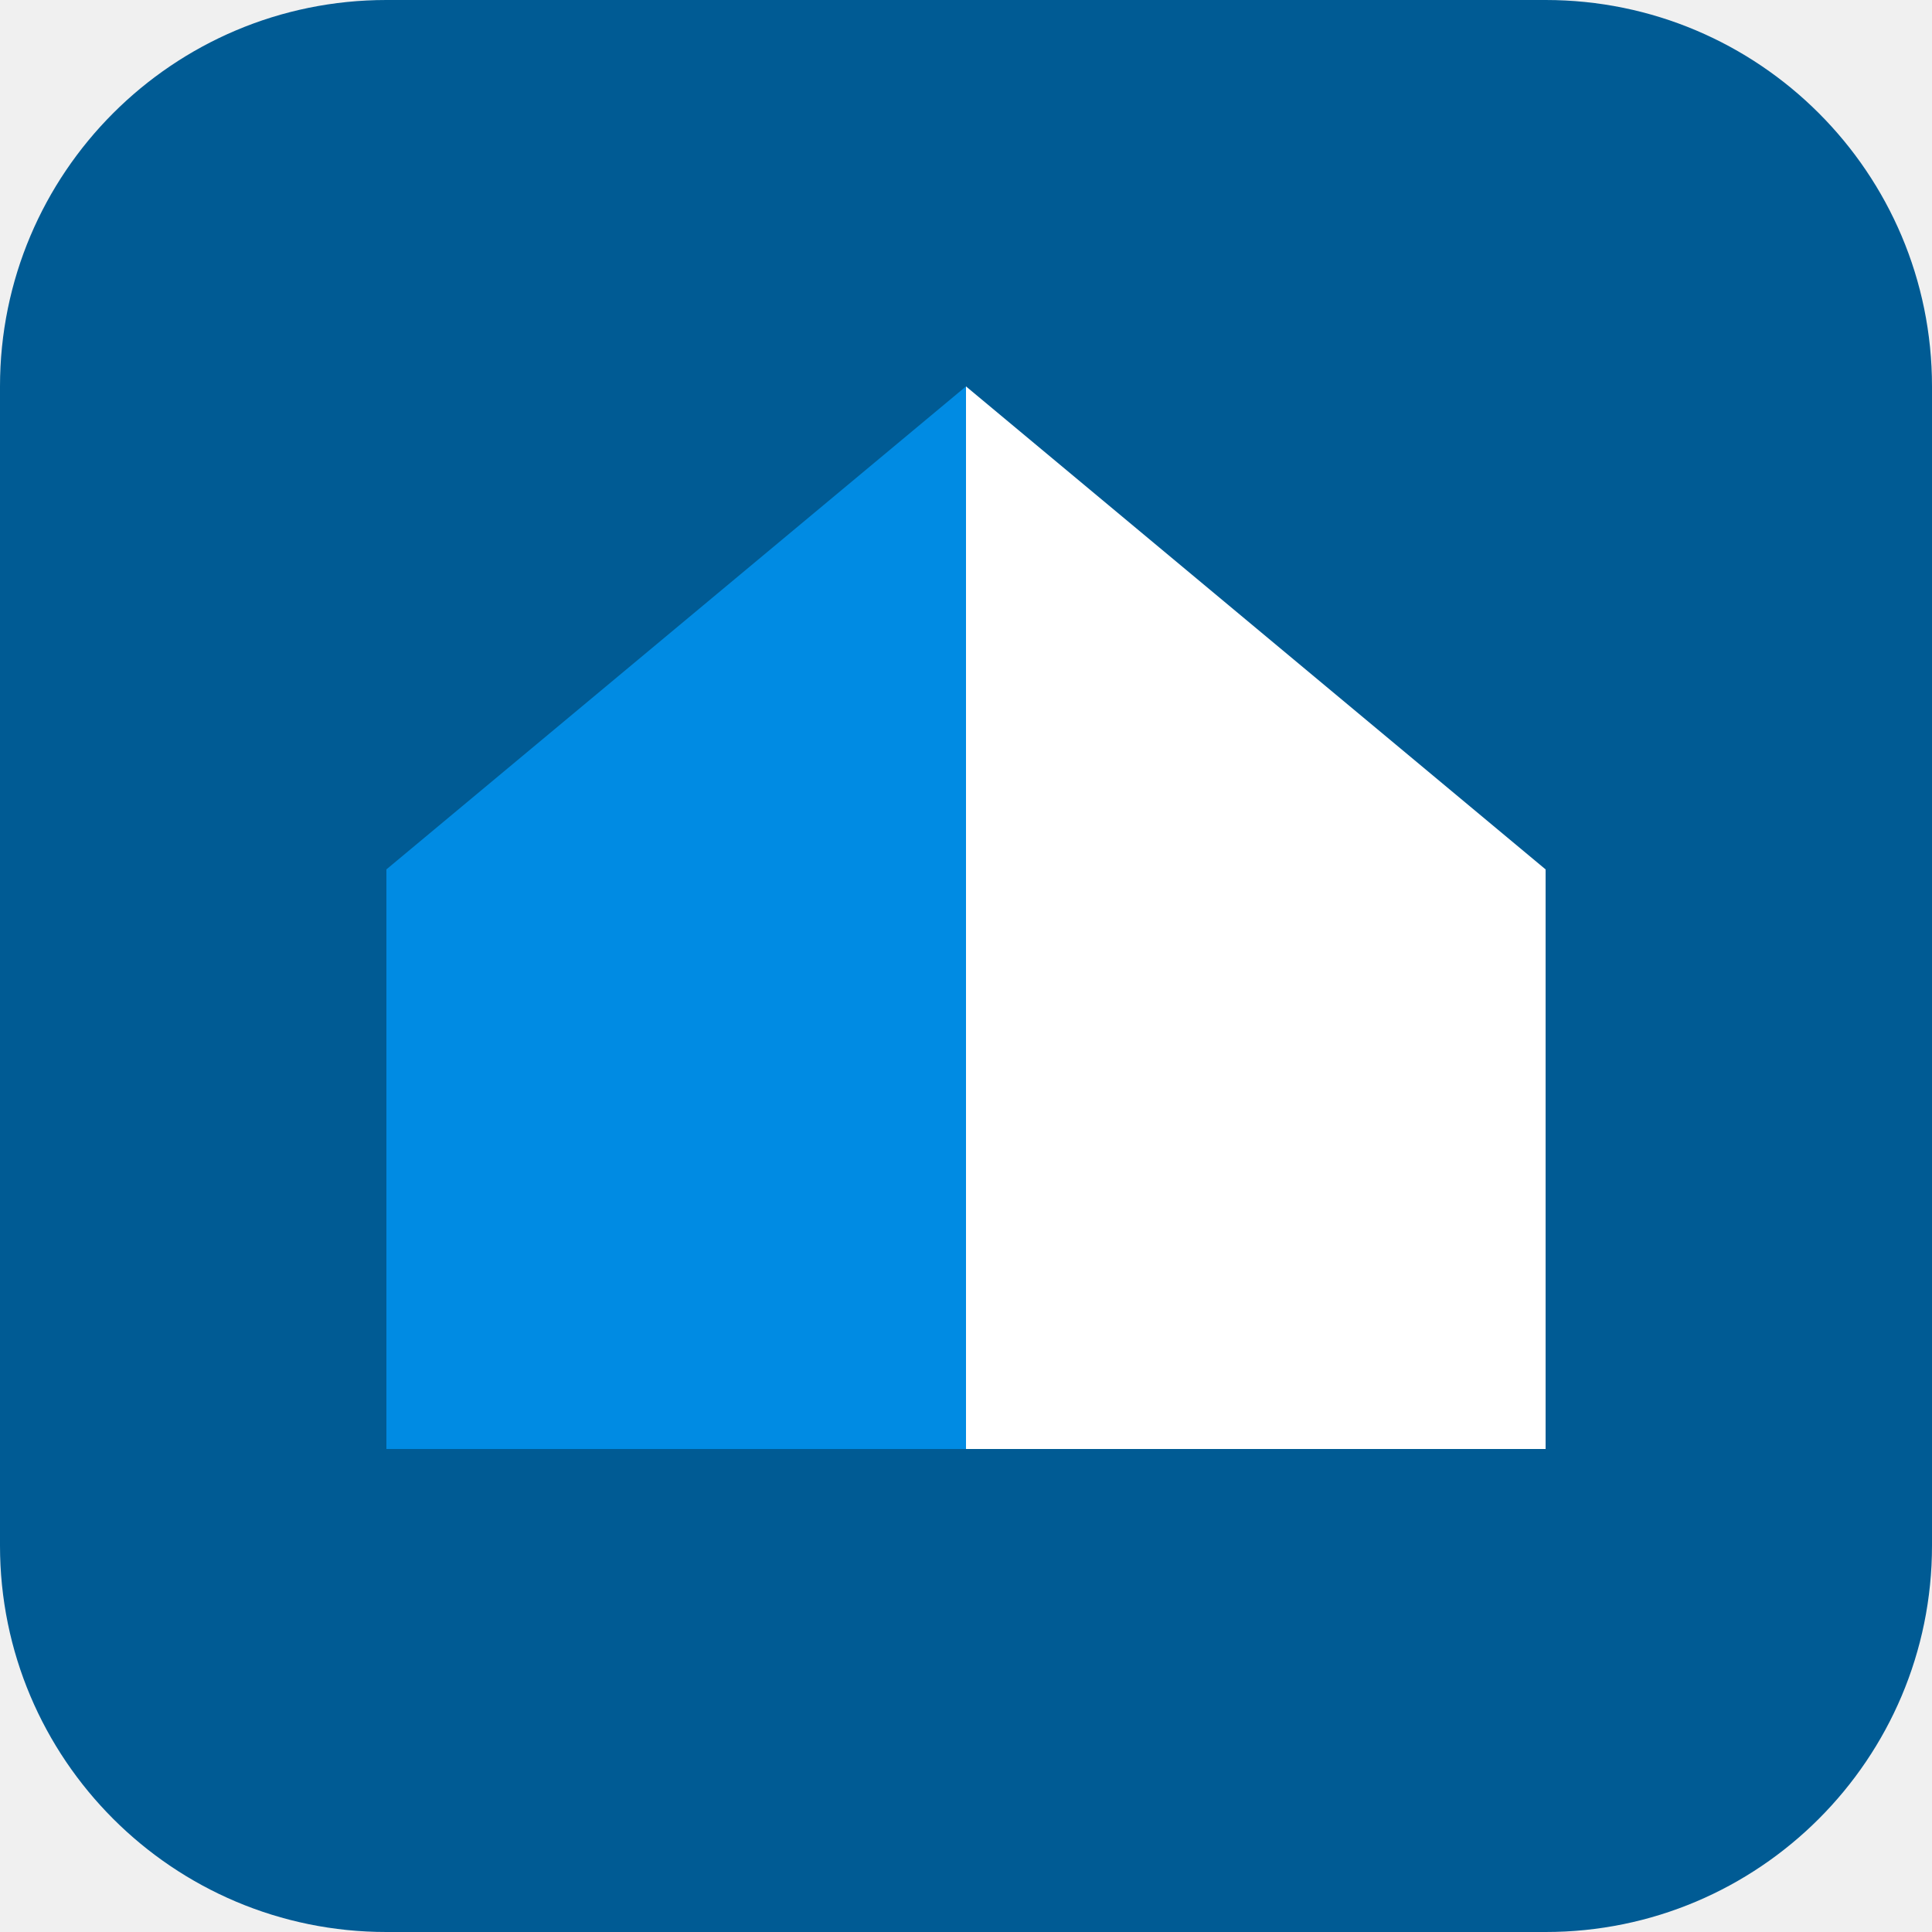
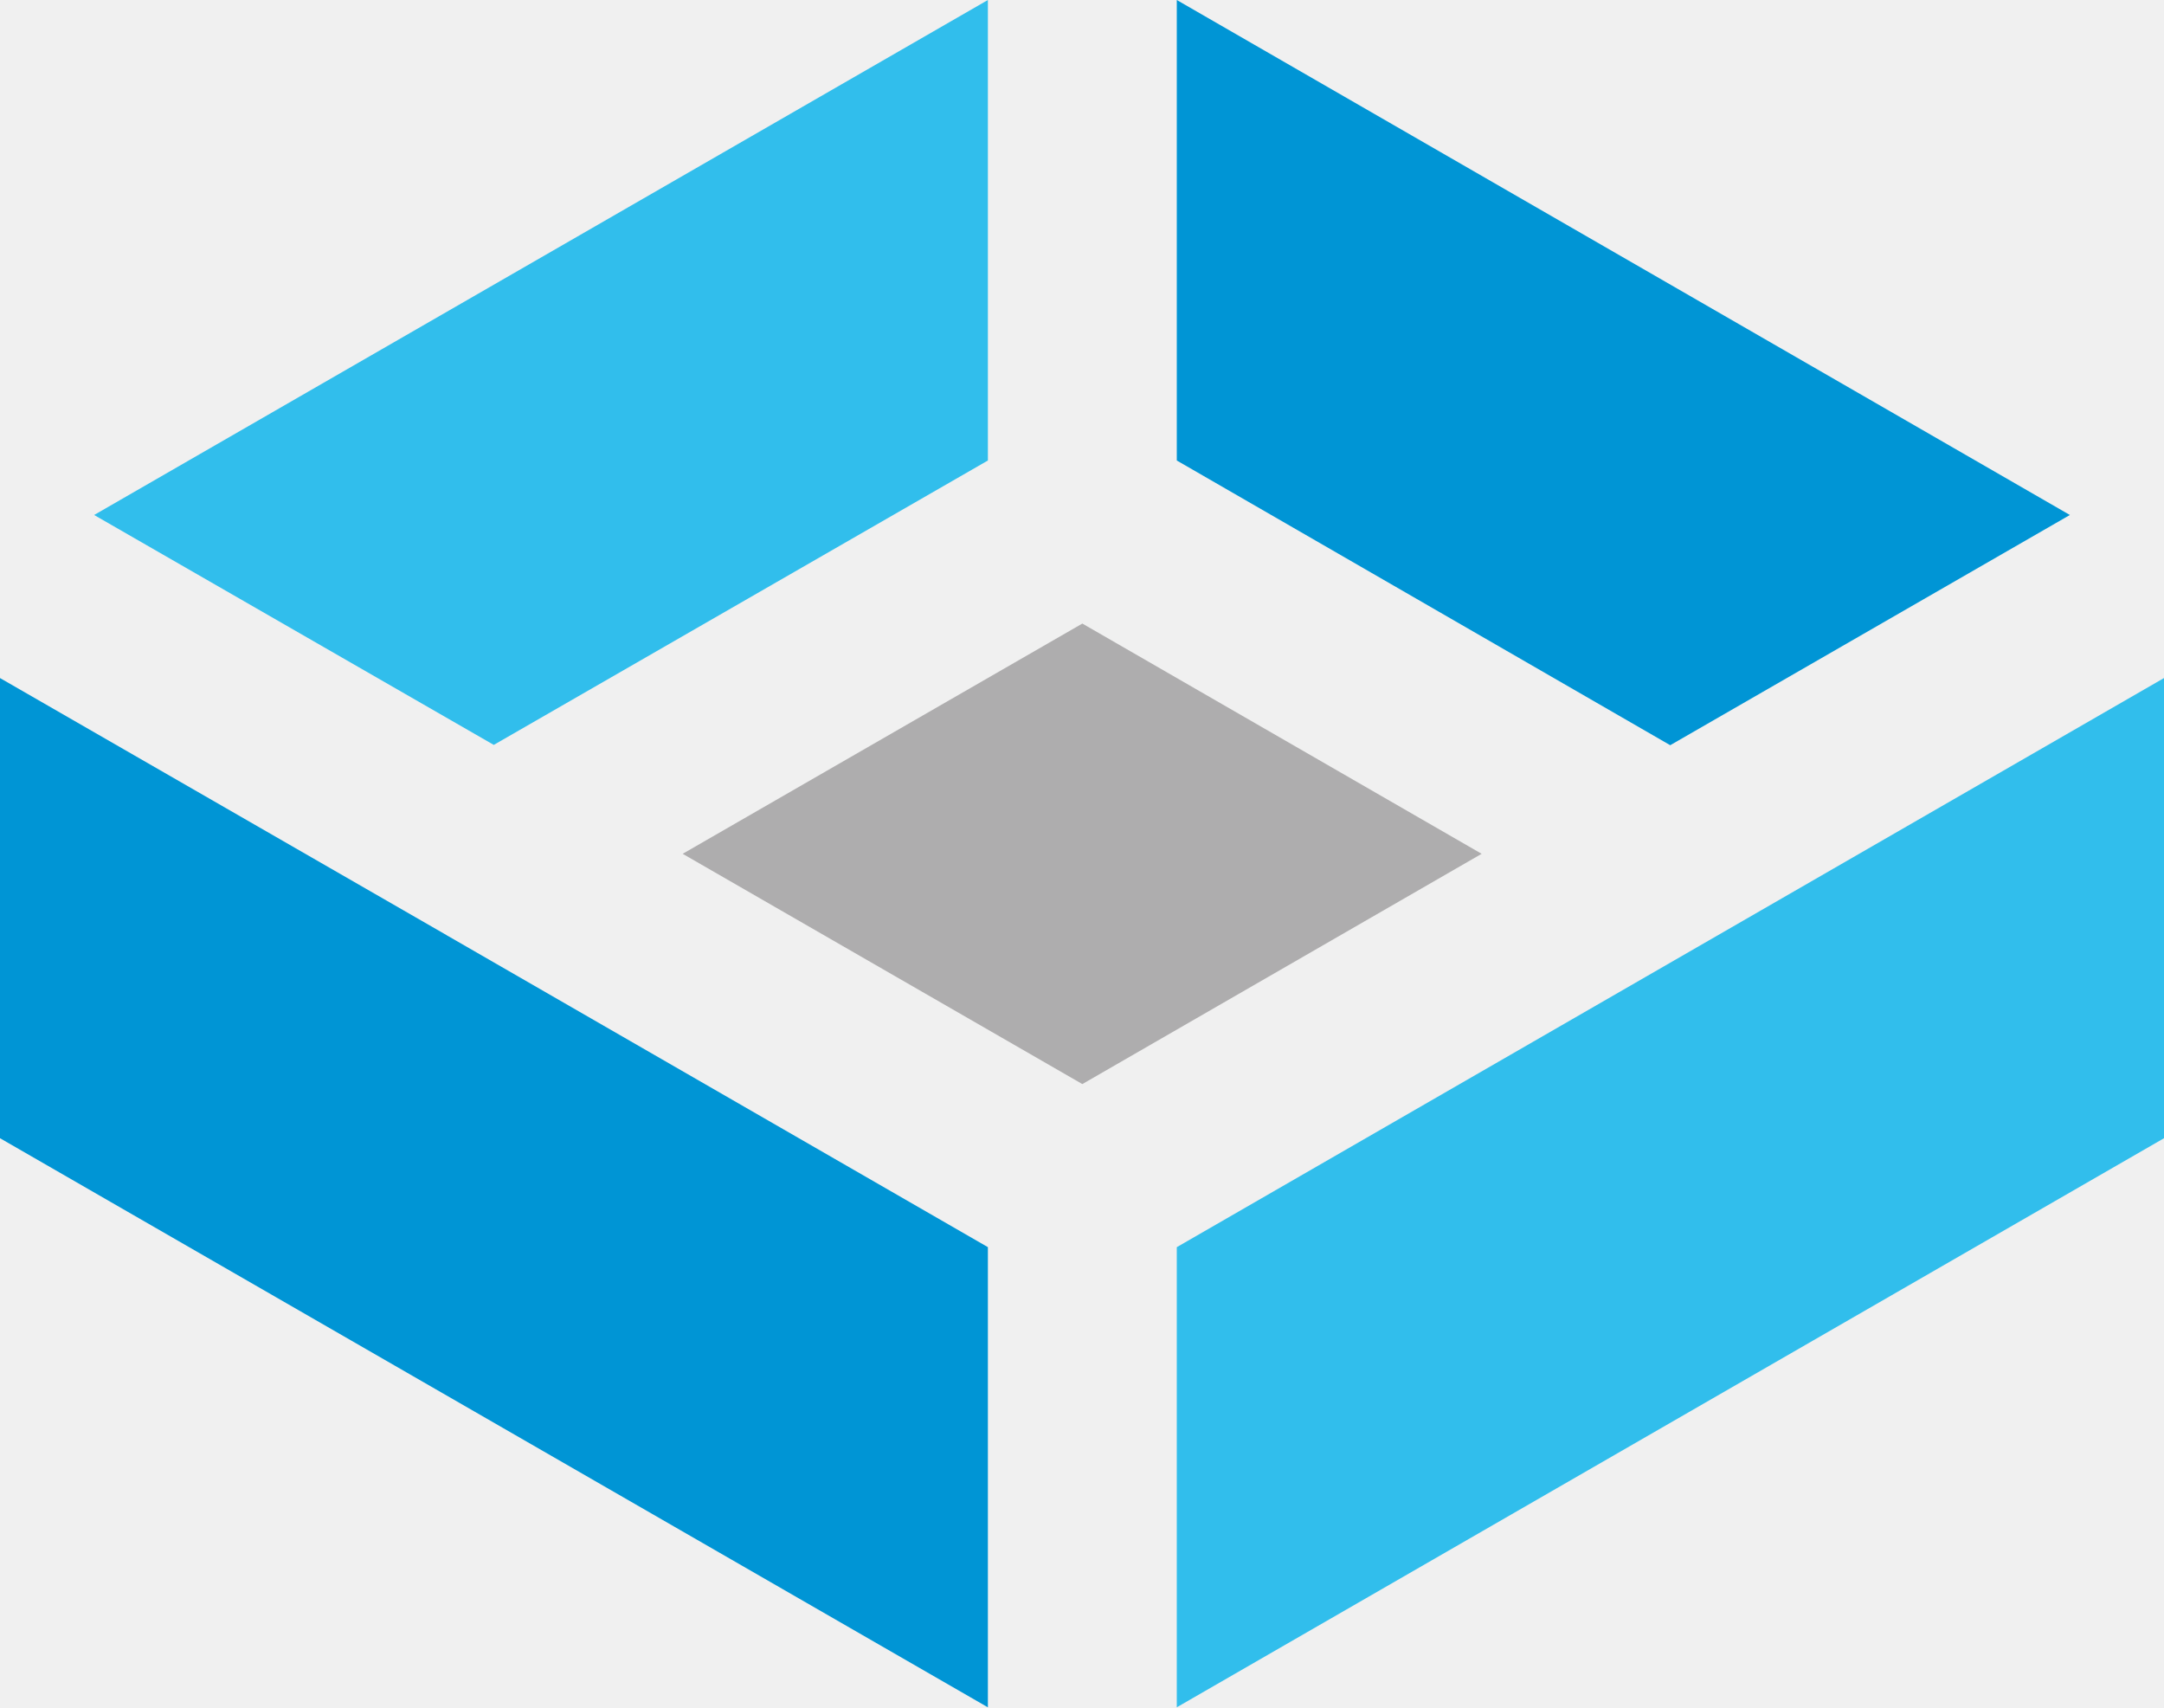
- <svg xmlns="http://www.w3.org/2000/svg" viewBox="0 0 100 100" width="100%" height="100%">
-   <rect width="100" height="100" rx="20" fill="#005B94" />
-   <polygon points="50,20 80,45 80,75 50,75" fill="#FFFFFF" />
-   <polygon points="50,20 20,45 20,75 50,75" fill="#008BE3" />
+ <svg xmlns="http://www.w3.org/2000/svg" viewBox="0 10 90 71">
+   <g fill="none">
+     <path fill="#31BEEC" d="M90 38.197v19.137L48.942 80.999V61.864z" />
+     <path fill="#0095D5" d="M41.086 61.863V81L0 57.333V38.197l18.566 10.687q.03.025.067.04z" />
+     <path fill="#AEADAE" d="m61.621 45.506-16.607 9.576-16.622-9.576 16.622-9.575z" />
+     <path fill="#0095D5" d="M86.086 31.416 69.464 40.99 48.942 29.15V10z" />
+     <path fill="#31BEEC" d="M41.086 10v19.15l-20.55 11.827-16.621-9.561z" />
+   </g>
</svg>
